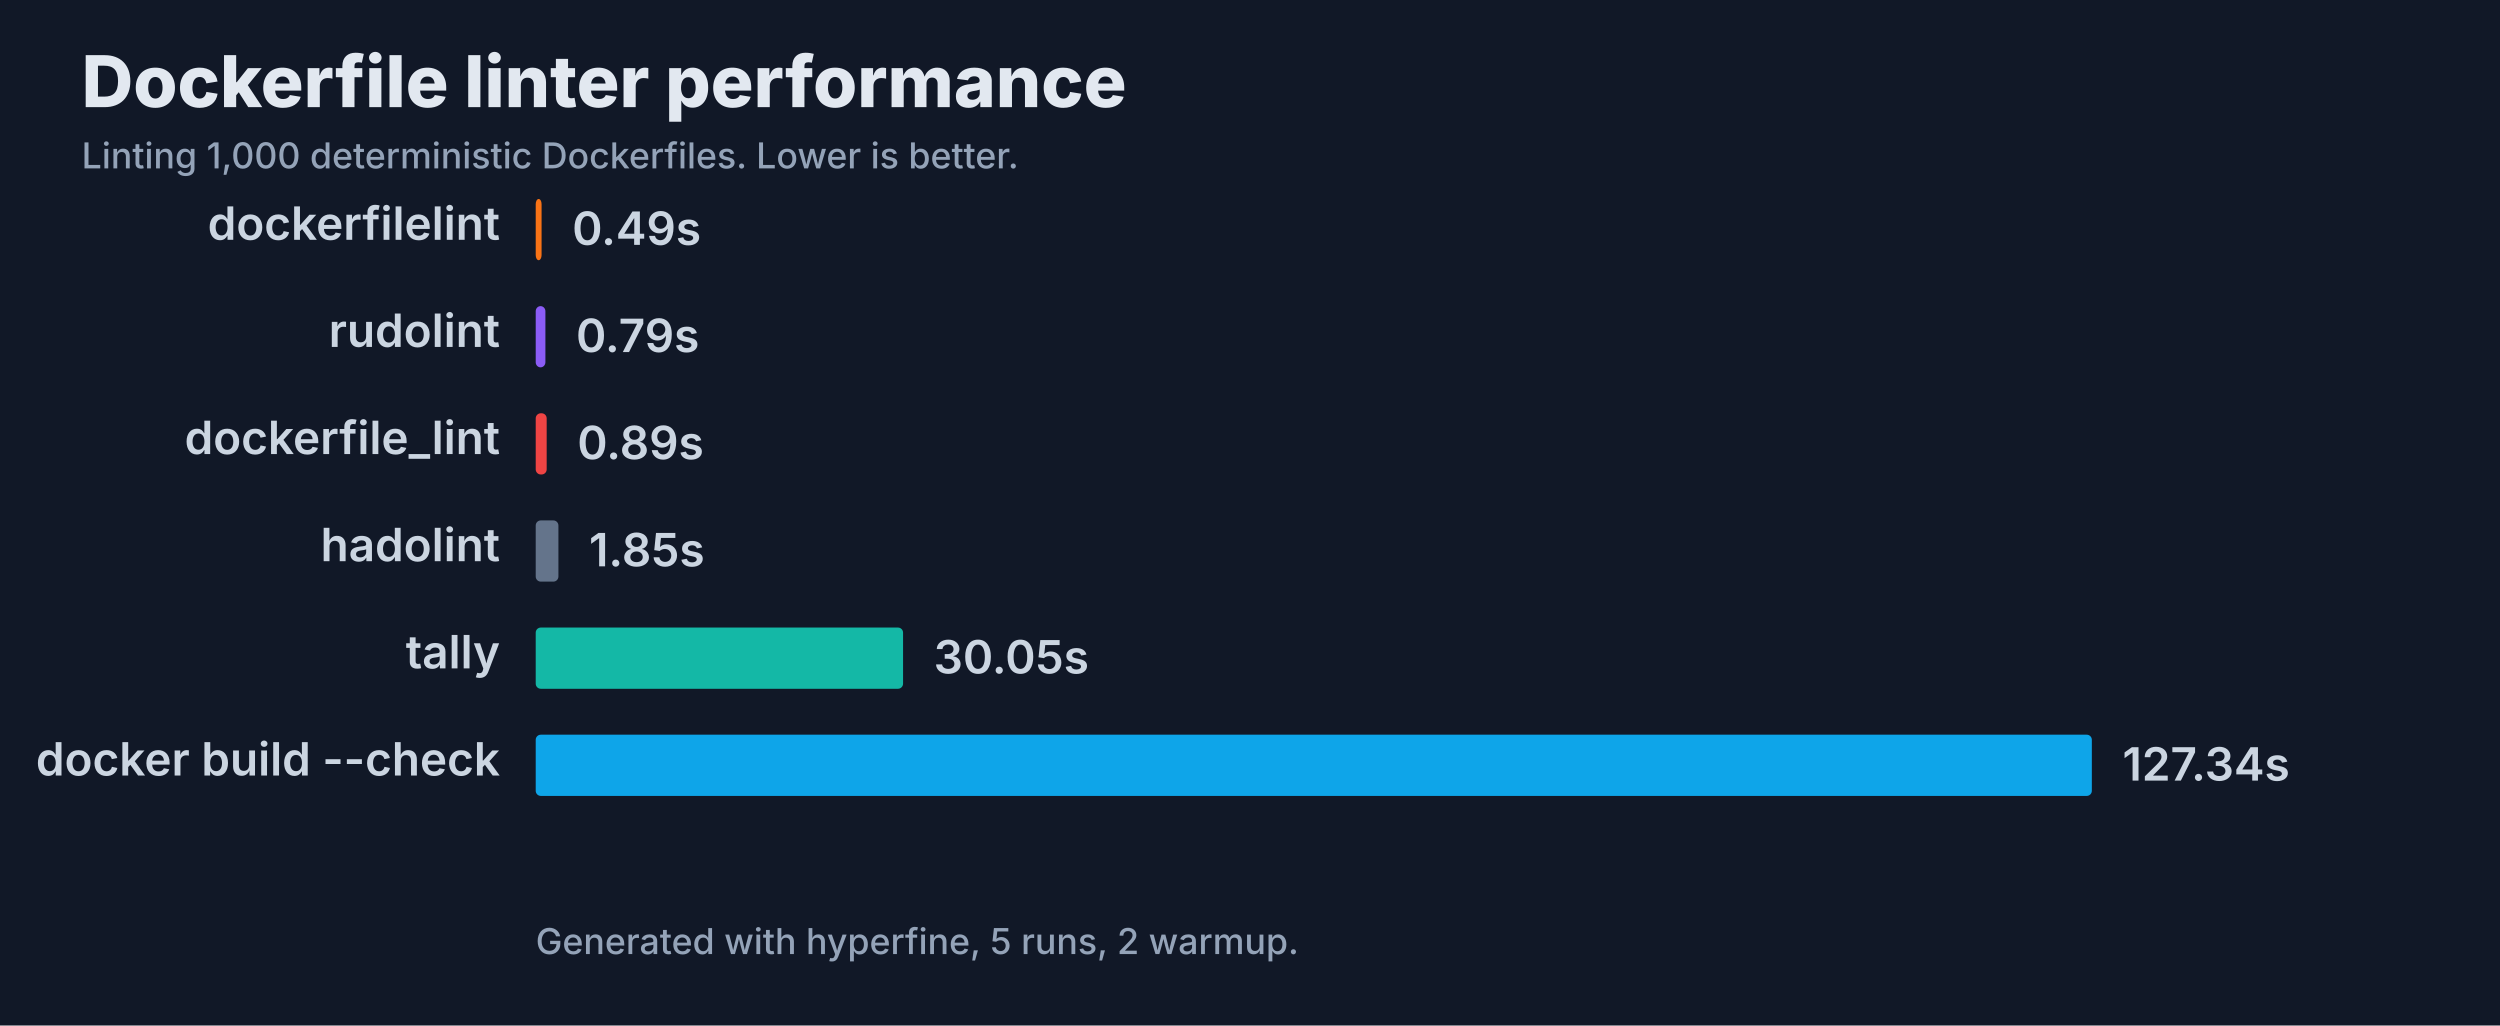
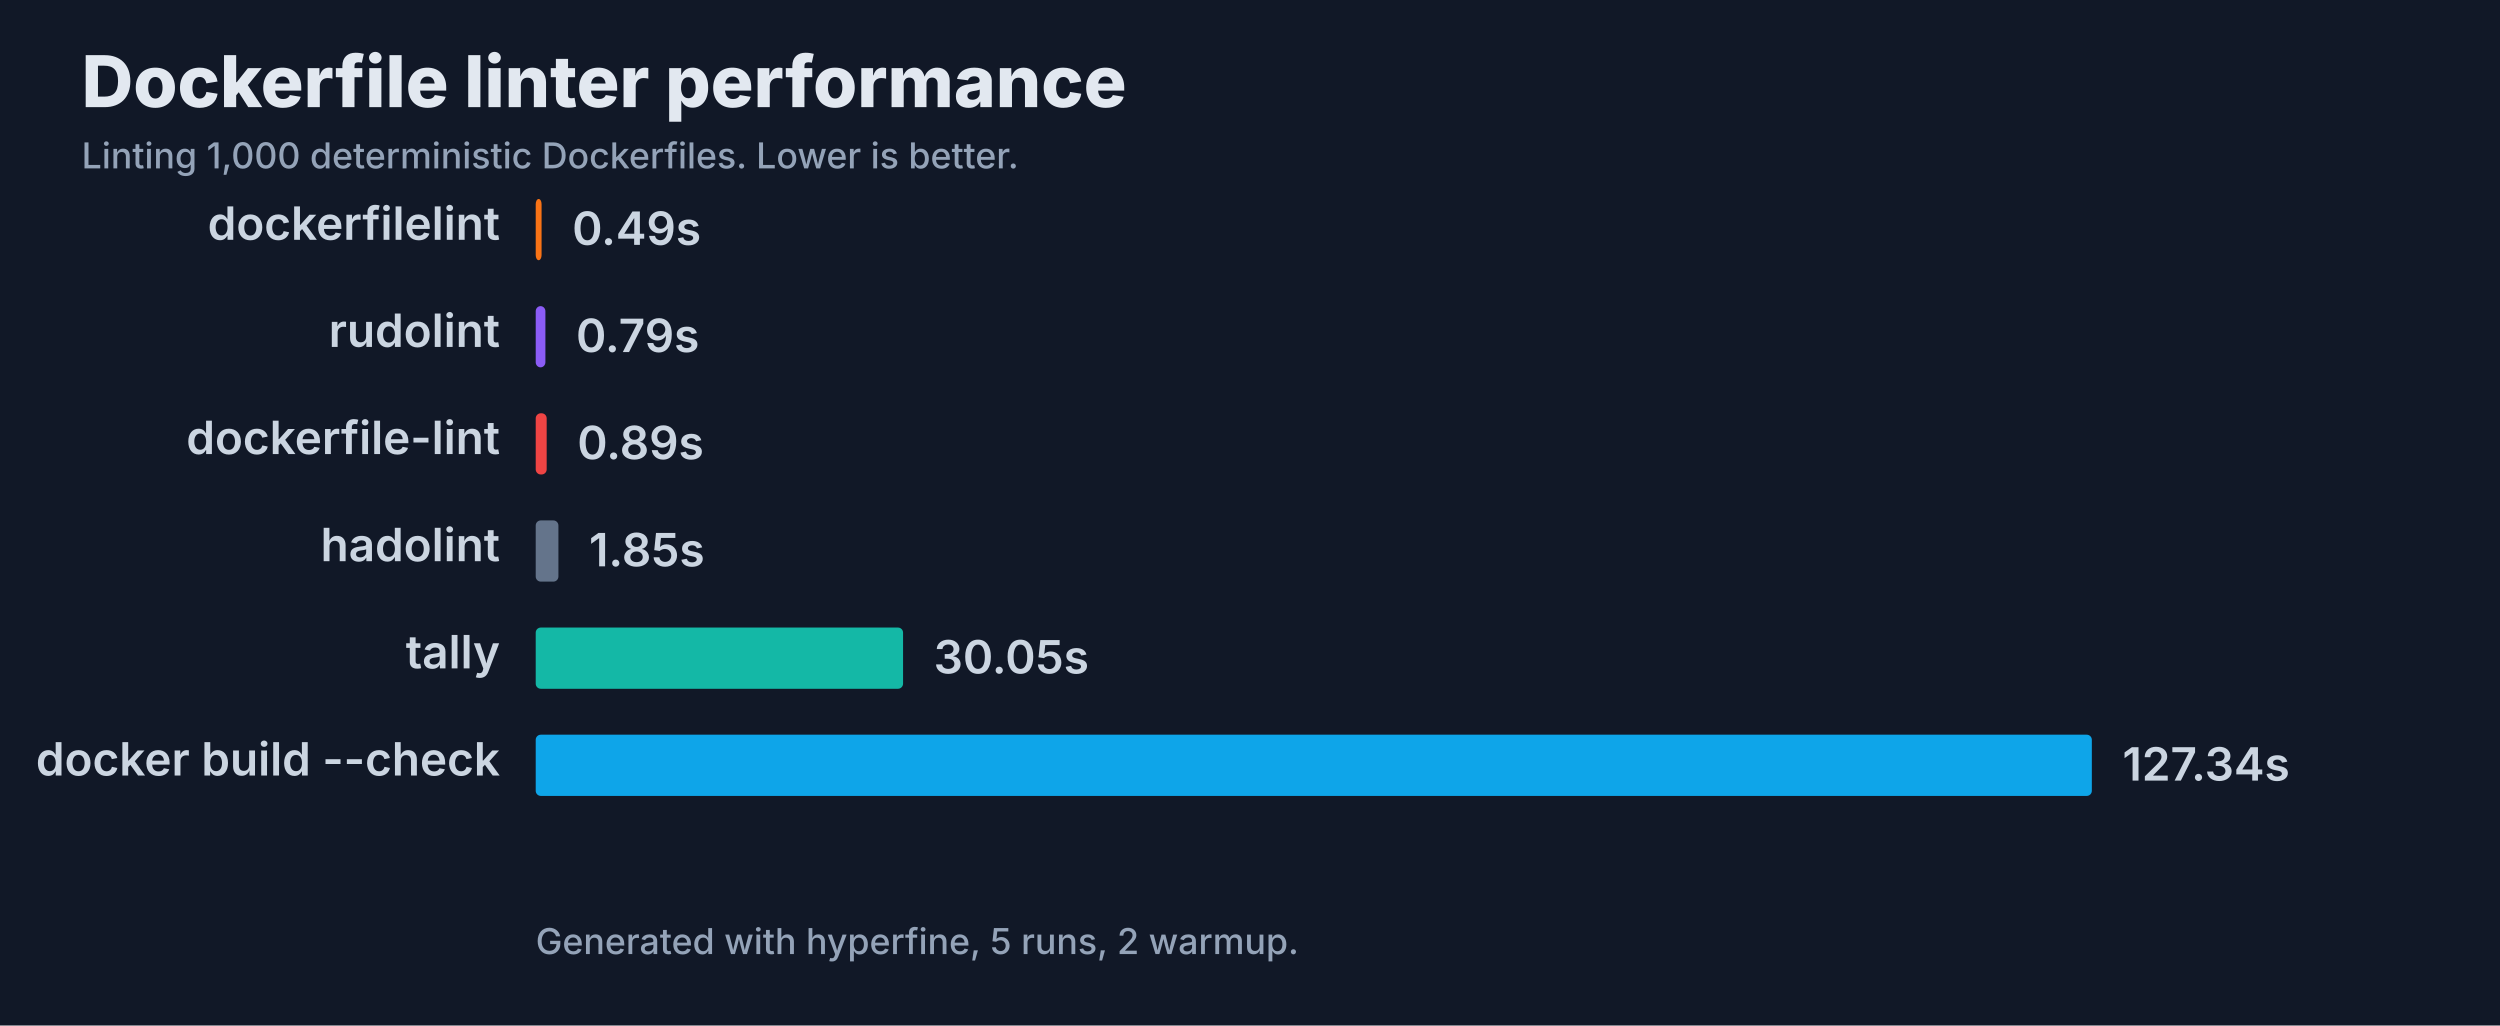
<svg xmlns="http://www.w3.org/2000/svg" width="980" height="402" viewBox="0 0 980 402" role="img" aria-labelledby="title desc">
  <style>
    text { fill: #cbd5e1; font: 600 18px ui-sans-serif, system-ui, -apple-system, BlinkMacSystemFont, "Segoe UI", sans-serif; }
    .small { fill: #94a3b8; font-size: 14px; font-weight: 500; }
    .title { fill: #e2e8f0; font-size: 28px; font-weight: 800; }
  </style>
  <rect width="100%" height="100%" fill="#111827" />
  <text class="title" x="32" y="42">Dockerfile linter performance</text>
  <text class="small" x="32" y="66">Linting 1,000 deterministic Dockerfiles. Lower is better.</text>
  <text x="196" y="94" text-anchor="end">dockerfilelint</text>
  <rect x="210" y="78" width="2.3" height="24" rx="2" fill="#f97316" />
  <text x="224.3" y="96">0.49s</text>
  <text x="196" y="136" text-anchor="end">rudolint</text>
  <rect x="210" y="120" width="3.8" height="24" rx="2" fill="#8b5cf6" />
  <text x="225.8" y="138">0.79s</text>
-   <text x="196" y="178" text-anchor="end">dockerfile_lint</text>
+   <text x="196" y="178" text-anchor="end">dockerfile-lint</text>
  <rect x="210" y="162" width="4.3" height="24" rx="2" fill="#ef4444" />
  <text x="226.3" y="180">0.89s</text>
  <text x="196" y="220" text-anchor="end">hadolint</text>
  <rect x="210" y="204" width="8.9" height="24" rx="2" fill="#64748b" />
  <text x="230.9" y="222">1.85s</text>
  <text x="196" y="262" text-anchor="end">tally</text>
  <rect x="210" y="246" width="144.0" height="24" rx="2" fill="#14b8a6" />
  <text x="366.0" y="264">30.05s</text>
  <text x="196" y="304" text-anchor="end">docker build --check</text>
  <rect x="210" y="288" width="610.0" height="24" rx="2" fill="#0ea5e9" />
  <text x="832.0" y="306">127.34s</text>
  <text class="small" x="210" y="374">Generated with hyperfine, 5 runs, 2 warmup.</text>
</svg>
